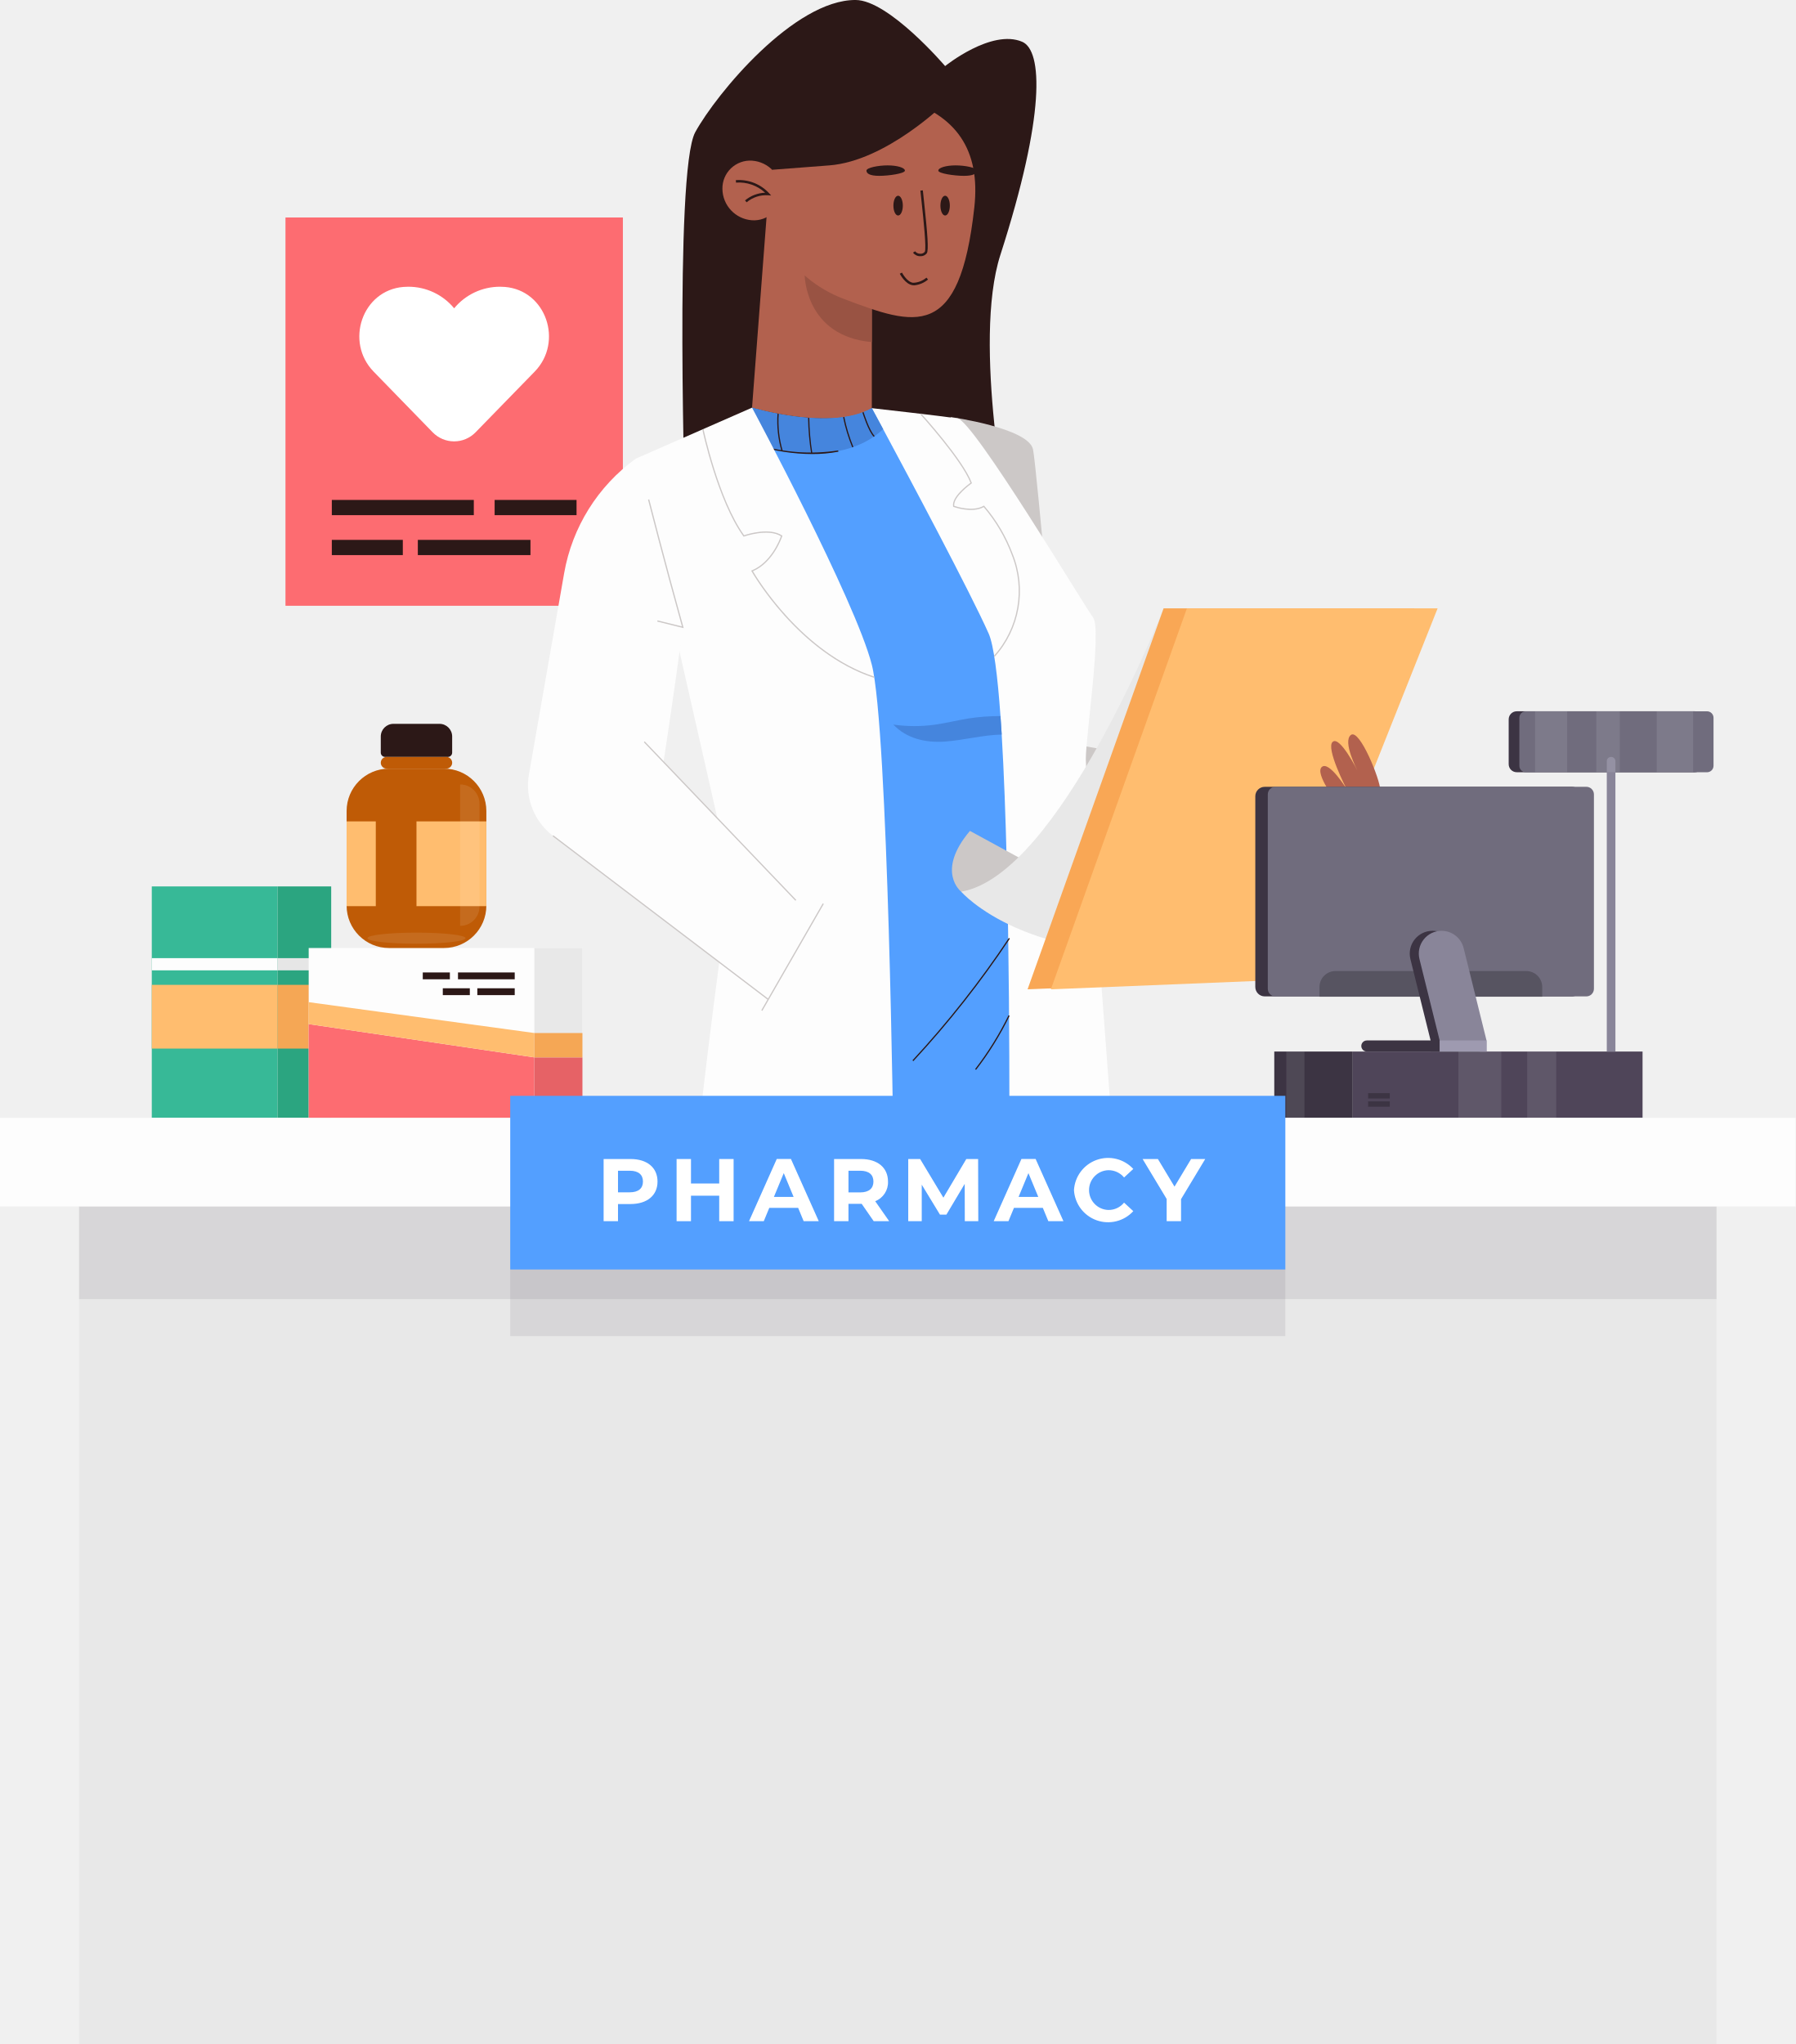
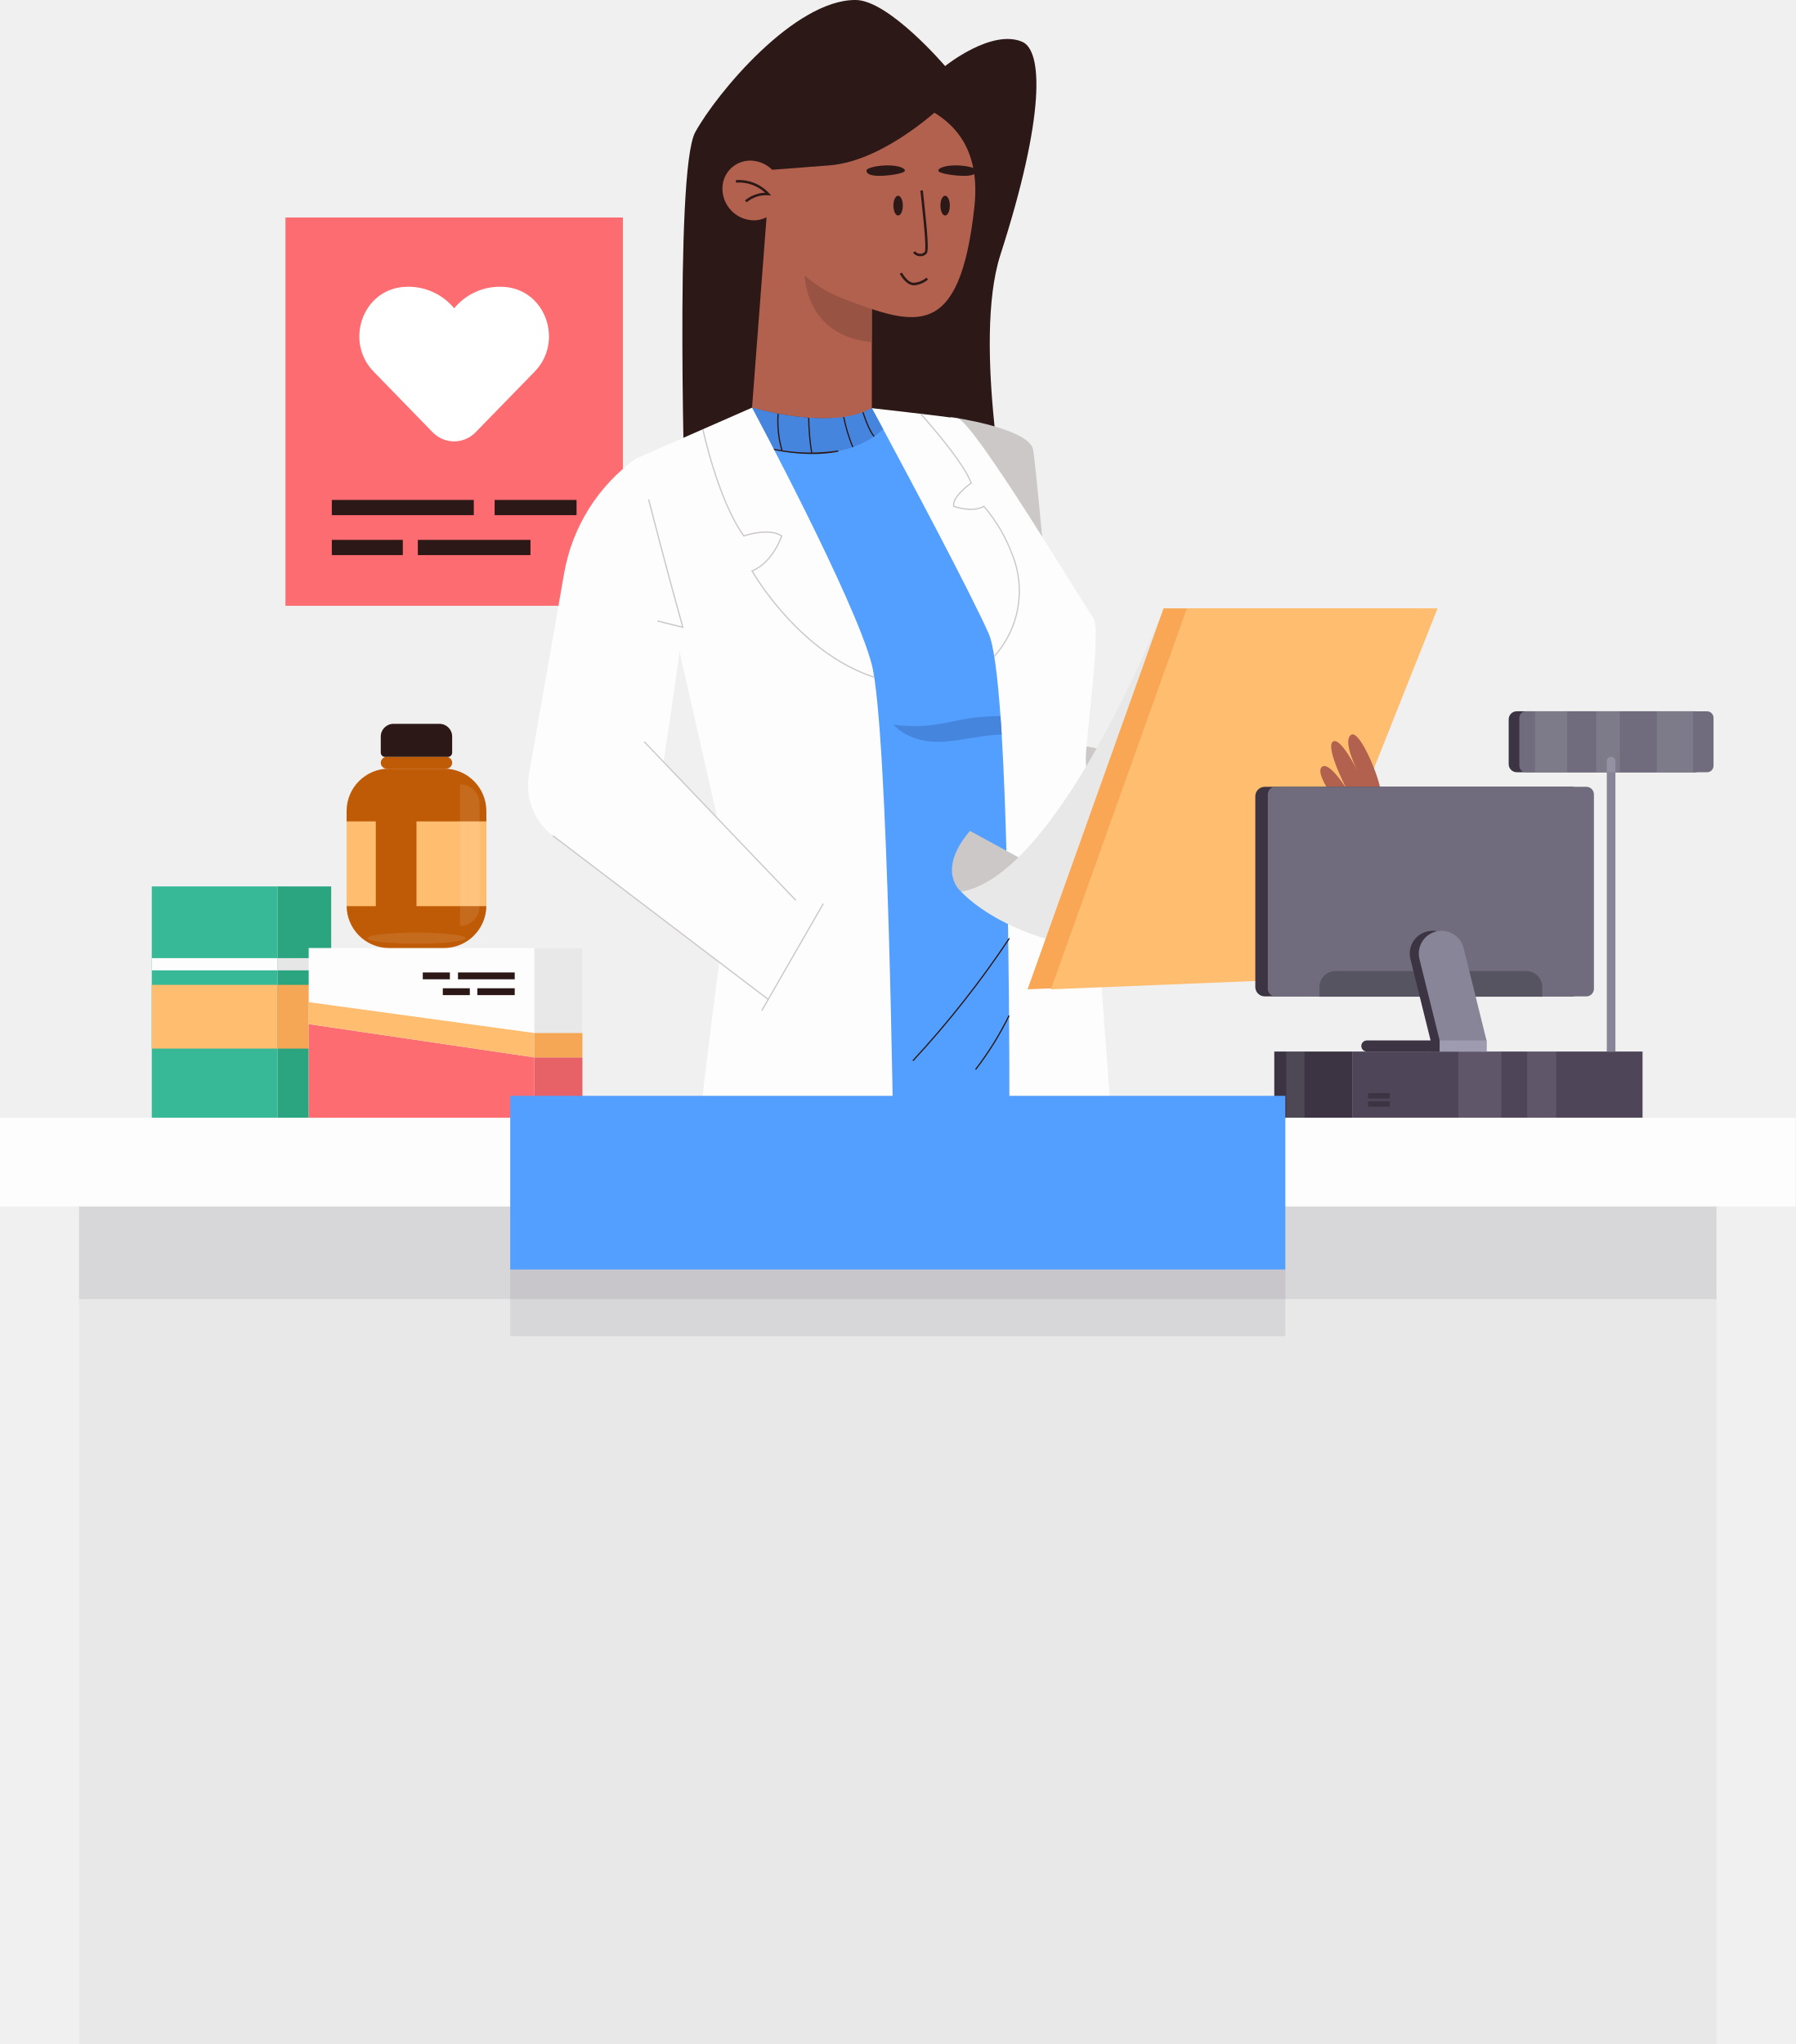
<svg xmlns="http://www.w3.org/2000/svg" width="293.449" height="334" viewBox="0 0 293.449 334">
  <g id="Grupo_83697" data-name="Grupo 83697" transform="translate(-67.976 -85.646)">
    <g id="Grupo_82964" data-name="Grupo 82964" transform="translate(114.632 121.184)">
      <rect id="Rectángulo_33793" data-name="Rectángulo 33793" width="55.141" height="63.448" transform="translate(0 0)" fill="#fd6c71" />
      <path id="Trazado_113531" data-name="Trazado 113531" d="M169.492,157.639c4.724-4.854,1.873-13.289-4.878-13.836q-.394-.033-.8-.032a9.7,9.7,0,0,0-7.486,3.523,9.7,9.7,0,0,0-7.485-3.523q-.4,0-.8.032c-6.751.547-9.6,8.982-4.878,13.836l9.658,9.926a4.887,4.887,0,0,0,7,0Z" transform="translate(-128.762 -132.456)" fill="#fff" />
      <g id="Grupo_82963" data-name="Grupo 82963" transform="translate(7.573 46.154)">
        <rect id="Rectángulo_33794" data-name="Rectángulo 33794" width="23.205" height="2.488" fill="#2c1817" />
        <rect id="Rectángulo_33795" data-name="Rectángulo 33795" width="11.603" height="2.488" transform="translate(0 6.527)" fill="#2c1817" />
        <rect id="Rectángulo_33796" data-name="Rectángulo 33796" width="18.408" height="2.488" transform="translate(14.057 6.527)" fill="#2c1817" />
        <rect id="Rectángulo_33797" data-name="Rectángulo 33797" width="13.388" height="2.488" transform="translate(26.608)" fill="#2c1817" />
      </g>
    </g>
    <g id="Grupo_82983" data-name="Grupo 82983" transform="translate(154.264 85.646)">
      <g id="Grupo_82968" data-name="Grupo 82968" transform="translate(25.23)">
        <path id="Trazado_113532" data-name="Trazado 113532" d="M249.267,96.444s-9.19-10.776-14.627-10.8c-10.011-.04-22.715,15.245-26.209,21.6s-1.588,64.314-1.588,64.314h52.912s-6.078-29.917-1.461-44.249c7.384-22.923,6.908-33.4,3.573-34.834C256.841,90.32,249.267,96.444,249.267,96.444Z" transform="translate(-206.324 -85.646)" fill="#2c1817" />
        <path id="Trazado_113533" data-name="Trazado 113533" d="M240.025,159.829v-25.9l-16.87-9.671-2.706,35.493S233.719,163.64,240.025,159.829Z" transform="translate(-209.063 -93.133)" fill="#b2614e" />
        <path id="Trazado_113534" data-name="Trazado 113534" d="M231.128,141.48s.084,9.939,10.968,10.892V141.48Z" transform="translate(-211.134 -96.474)" fill="#995343" />
        <path id="Trazado_113535" data-name="Trazado 113535" d="M257.421,123.235c-2.407,21.9-9.616,19.4-21.39,14.945-8.792-3.328-14.235-12.048-11.624-21.08a17.022,17.022,0,0,1,21.079-11.624C254.517,108.088,258.448,113.891,257.421,123.235Z" transform="translate(-209.704 -89.361)" fill="#b2614e" />
        <path id="Trazado_113536" data-name="Trazado 113536" d="M224.125,123.353a4.539,4.539,0,0,1-4.84,4.6,5.2,5.2,0,0,1-4.84-5.14,4.539,4.539,0,0,1,4.84-4.6A5.2,5.2,0,0,1,224.125,123.353Z" transform="translate(-207.899 -91.96)" fill="#b2614e" />
        <g id="Grupo_82965" data-name="Grupo 82965" transform="translate(8.735 29.415)">
          <path id="Trazado_113537" data-name="Trazado 113537" d="M218.928,125.777l-.262-.306a5.43,5.43,0,0,1,3.286-1.257,6.3,6.3,0,0,0-4.757-1.652l-.035-.4a6.682,6.682,0,0,1,5.435,2.131l.342.376-.507-.04A4.975,4.975,0,0,0,218.928,125.777Z" transform="translate(-217.16 -122.138)" fill="#2c1817" />
        </g>
        <path id="Trazado_113538" data-name="Trazado 113538" d="M249.934,120.027c0,.472-2.631.855-4.189.855s-2.095-.383-2.095-.855,1.9-.855,3.463-.855S249.934,119.555,249.934,120.027Z" transform="translate(-213.563 -92.148)" fill="#2c1817" />
        <path id="Trazado_113539" data-name="Trazado 113539" d="M250.652,126.941c0,.893-.344,1.616-.77,1.616s-.769-.723-.769-1.616.344-1.616.769-1.616S250.652,126.048,250.652,126.941Z" transform="translate(-214.622 -93.341)" fill="#2c1817" />
        <path id="Trazado_113540" data-name="Trazado 113540" d="M258.219,120.027c0,.472,2.632.855,4.19.855s2.094-.383,2.094-.855-1.9-.855-3.462-.855S258.219,119.555,258.219,120.027Z" transform="translate(-216.388 -92.148)" fill="#2c1817" />
        <path id="Trazado_113541" data-name="Trazado 113541" d="M258.644,126.941c0,.893.344,1.616.769,1.616s.77-.723.77-1.616-.345-1.616-.77-1.616S258.644,126.048,258.644,126.941Z" transform="translate(-216.47 -93.341)" fill="#2c1817" />
        <g id="Grupo_82966" data-name="Grupo 82966" transform="translate(37.698 31.101)">
          <path id="Trazado_113542" data-name="Trazado 113542" d="M254.3,134.992h-.048a1.418,1.418,0,0,1-1.162-.582l.34-.217a1.042,1.042,0,0,0,.833.4.887.887,0,0,0,.746-.309c.31-.456-.227-5.451-.515-8.135-.075-.7-.143-1.34-.2-1.876l.4-.04c.053.536.122,1.177.2,1.873.56,5.21.783,7.942.442,8.415A1.242,1.242,0,0,1,254.3,134.992Z" transform="translate(-253.091 -124.229)" fill="#2c1817" />
        </g>
        <g id="Grupo_82967" data-name="Grupo 82967" transform="translate(35.535 44.545)">
          <path id="Trazado_113543" data-name="Trazado 113543" d="M252.775,142.985a2.011,2.011,0,0,1-.25-.015c-1.228-.156-2.081-1.809-2.118-1.879l.359-.183c.007.015.793,1.533,1.809,1.662a3.478,3.478,0,0,0,2.187-.839l.261.307A4.064,4.064,0,0,1,252.775,142.985Z" transform="translate(-250.408 -140.908)" fill="#2c1817" />
        </g>
        <path id="Trazado_113544" data-name="Trazado 113544" d="M252.56,105.619s-9.6,9.476-18.922,10.191l-9.317.716s-3.1-10.589,1.523-13.765S252.56,105.619,252.56,105.619Z" transform="translate(-209.617 -88.786)" fill="#2c1817" />
      </g>
      <g id="Grupo_82982" data-name="Grupo 82982" transform="translate(0 66.614)">
        <path id="Trazado_113545" data-name="Trazado 113545" d="M260.75,170.193s12.709,1.781,13.437,5.28c.615,2.959,4.507,47.785,4.507,47.785l41.289,7.413L314.9,244.327l-42.956-5.718Z" transform="translate(-191.649 -168.656)" fill="#ccc8c7" />
        <path id="Trazado_113546" data-name="Trazado 113546" d="M244.735,168.388s11.391,1.282,14.011,1.673S279.469,200.7,280.9,202.61s-1.191,19.294-1.191,23.105,4.526,63.361,4.526,63.361h-20.4Z" transform="translate(-188.543 -168.306)" fill="#fdfdfd" />
        <path id="Trazado_113547" data-name="Trazado 113547" d="M262.492,289.057H239.148L221.407,174.435l-.953-6.145s12.921,3.9,19.571.076l.048.085c.039.077.114.219.219.41l.4.734c.1.2.219.419.352.658l.838,1.552c4.183,7.794,14.254,26.669,17.246,33.405.82,1.858,1.449,6.822,1.925,13.473.066.972.133,1.982.2,3.02C262.749,246.457,262.492,289.057,262.492,289.057Z" transform="translate(-183.834 -168.287)" fill="#539fff" />
        <path id="Trazado_113548" data-name="Trazado 113548" d="M241.883,171.805c-7.488,6.975-20.476,2.63-20.476,2.63l-.953-6.145s12.921,3.9,19.571.076l.048.085.219.41.4.734.352.658Z" transform="translate(-183.834 -168.287)" fill="#4585dd" />
        <g id="Grupo_82969" data-name="Grupo 82969" transform="translate(37.541 6.053)">
          <path id="Trazado_113549" data-name="Trazado 113549" d="M230.491,177.325a31.519,31.519,0,0,1-8.894-1.339l.064-.191a29.415,29.415,0,0,0,13.085.94l.039.2A22.454,22.454,0,0,1,230.491,177.325Z" transform="translate(-221.597 -175.795)" fill="#2c1817" />
        </g>
        <path id="Trazado_113550" data-name="Trazado 113550" d="M215.876,168.286s16.9,31.525,19.576,42.005,3.529,78.765,3.529,78.765H206.915s.929-10.958,5.478-44.067l-15.525-68.364Z" transform="translate(-179.26 -168.286)" fill="#fdfdfd" />
        <g id="Grupo_82970" data-name="Grupo 82970" transform="translate(28.486 3.503)">
          <path id="Trazado_113551" data-name="Trazado 113551" d="M238.434,213.278c-12.409-4.032-19.953-17.285-20.028-17.419l-.056-.1.106-.043c3.152-1.293,4.56-5.014,4.758-5.581-2.106-1.315-5.987.039-6.025.052l-.071.026-.044-.061c-4.251-5.9-6.686-17.364-6.71-17.48l.2-.041c.023.114,2.433,11.455,6.632,17.342.571-.192,4.156-1.317,6.2.035l.064.042-.023.073c-.014.043-1.384,4.262-4.792,5.734.713,1.22,8.088,13.4,19.858,17.228Z" transform="translate(-210.363 -172.632)" fill="#ccc8c7" />
        </g>
        <g id="Grupo_82971" data-name="Grupo 82971" transform="translate(64.089 0.932)">
          <path id="Trazado_113552" data-name="Trazado 113552" d="M266.721,209.212l-.152-.132a15.859,15.859,0,0,0,2.925-16.541,26,26,0,0,0-4.571-7.779c-1.924,1.056-4.814.012-4.936-.033l-.053-.019-.011-.056c-.3-1.525,2.37-3.531,2.835-3.868-1.464-3.772-8.156-11.13-8.224-11.205l.15-.136c.069.076,6.872,7.557,8.291,11.343l.027.073-.064.045c-.031.022-3.042,2.15-2.827,3.653.414.14,3.079.983,4.784-.011l.069-.041.055.06a26.111,26.111,0,0,1,4.666,7.907A16.052,16.052,0,0,1,266.721,209.212Z" transform="translate(-254.532 -169.442)" fill="#ccc8c7" />
        </g>
        <path id="Trazado_113553" data-name="Trazado 113553" d="M266.808,233.827c-3.1.067-6.146.915-9.233,1.144-3.182.228-6.288-.468-8.48-2.773a24.487,24.487,0,0,0,6.831.01c1.82-.257,3.621-.715,5.441-1.01a33.263,33.263,0,0,1,5.24-.391C266.674,231.779,266.741,232.789,266.808,233.827Z" transform="translate(-189.388 -180.411)" fill="#4585dd" />
        <g id="Grupo_82972" data-name="Grupo 82972" transform="translate(40.733 0.99)">
          <path id="Trazado_113554" data-name="Trazado 113554" d="M226.257,175.623a17.527,17.527,0,0,1-.656-6.109l.2.021a17.287,17.287,0,0,0,.649,6.029Z" transform="translate(-225.557 -169.514)" fill="#2c1817" />
        </g>
        <g id="Grupo_82973" data-name="Grupo 82973" transform="translate(45.776 1.666)">
          <path id="Trazado_113555" data-name="Trazado 113555" d="M232.319,176.188a40.4,40.4,0,0,1-.506-5.835h.2a40.133,40.133,0,0,0,.5,5.8Z" transform="translate(-231.813 -170.353)" fill="#2c1817" />
        </g>
        <g id="Grupo_82974" data-name="Grupo 82974" transform="translate(51.502 1.518)">
          <path id="Trazado_113556" data-name="Trazado 113556" d="M240.411,175.145a27.18,27.18,0,0,1-1.5-4.937l.2-.039a27.037,27.037,0,0,0,1.482,4.894Z" transform="translate(-238.916 -170.169)" fill="#2c1817" />
        </g>
        <g id="Grupo_82975" data-name="Grupo 82975" transform="translate(54.653 0.725)">
          <path id="Trazado_113557" data-name="Trazado 113557" d="M244.689,173.228c-.909-.912-1.825-3.857-1.864-3.983l.193-.059c.01.03.939,3.023,1.813,3.9Z" transform="translate(-242.825 -169.186)" fill="#2c1817" />
        </g>
        <g id="Grupo_82976" data-name="Grupo 82976" transform="translate(62.835 86.653)">
          <path id="Trazado_113558" data-name="Trazado 113558" d="M253.122,295.919l-.146-.139a160.048,160.048,0,0,0,15.755-19.995l.168.11A160.026,160.026,0,0,1,253.122,295.919Z" transform="translate(-252.976 -275.786)" fill="#2c1817" />
        </g>
        <g id="Grupo_82977" data-name="Grupo 82977" transform="translate(73.073 99.289)">
          <path id="Trazado_113559" data-name="Trazado 113559" d="M265.833,300.383l-.156-.127a51.088,51.088,0,0,0,5.459-8.793l.183.086A51.3,51.3,0,0,1,265.833,300.383Z" transform="translate(-265.677 -291.462)" fill="#2c1817" />
        </g>
        <path id="Trazado_113560" data-name="Trazado 113560" d="M192.632,178.632h0a29.366,29.366,0,0,0-11.7,18.719l-5.755,32.888a10.335,10.335,0,0,0,3.923,10.007L214.274,267l7.517-13.074-24.621-25.752s1.557-9.843,3.155-22C201.623,196.319,200.331,190.781,192.632,178.632Z" transform="translate(-175.024 -170.292)" fill="#fdfdfd" />
        <g id="Grupo_82978" data-name="Grupo 82978" transform="translate(38.126 80.996)">
          <path id="Trazado_113561" data-name="Trazado 113561" d="M222.5,286.338l-.175-.1,10.044-17.469.175.1Z" transform="translate(-222.322 -268.769)" fill="#ccc8c7" />
        </g>
        <g id="Grupo_82979" data-name="Grupo 82979" transform="translate(18.935 54.532)">
          <rect id="Rectángulo_33798" data-name="Rectángulo 33798" width="0.201" height="35.836" transform="translate(0 0.139) rotate(-43.713)" fill="#ccc8c7" />
        </g>
        <g id="Grupo_82980" data-name="Grupo 82980" transform="translate(4.017 69.873)">
          <rect id="Rectángulo_33799" data-name="Rectángulo 33799" width="0.202" height="44.195" transform="matrix(0.605, -0.796, 0.796, 0.605, 0, 0.161)" fill="#ccc8c7" />
        </g>
        <g id="Grupo_82981" data-name="Grupo 82981" transform="translate(19.617 14.985)">
          <path id="Trazado_113562" data-name="Trazado 113562" d="M205.189,207.92l-4.326-1.072.049-.2,3.989.988c-2.98-10.68-5.515-20.616-5.541-20.715l.2-.05c.025.1,2.587,10.136,5.586,20.877Z" transform="translate(-199.36 -186.876)" fill="#ccc8c7" />
        </g>
        <path id="Trazado_113563" data-name="Trazado 113563" d="M262.485,264.01s-4.2-3.267,1.438-9.925l11.957,6.511S270.844,268.219,262.485,264.01Z" transform="translate(-191.694 -184.925)" fill="#ccc8c7" />
        <path id="Trazado_113564" data-name="Trazado 113564" d="M295.934,208.971s-17.1,43.67-33.087,46.29c0,0,10.855,12.6,39.28,9.528,0,0,21.946-20.882,23.836-55.818Z" transform="translate(-192.055 -176.176)" fill="#e8e8e8" />
        <path id="Trazado_113565" data-name="Trazado 113565" d="M298.545,208.971l-22.232,62.25,39.065-1.588,24.138-60.662Z" transform="translate(-194.667 -176.176)" fill="#f9a755" />
        <path id="Trazado_113566" data-name="Trazado 113566" d="M303.273,208.971l-22.232,62.25,39.065-1.588,24.138-60.662Z" transform="translate(-195.584 -176.176)" fill="#ffbd6f" />
        <path id="Trazado_113567" data-name="Trazado 113567" d="M337.332,257.211s5.326-2.753,7.112-5.73.715-6.193.715-7.861-3.374-10.084-4.8-9.012,1.072,5.836,1.072,5.836-2.858-5.734-4.049-4.713,2.263,7.691,2.263,7.691-2.858-4.645-4.05-3.573,2.5,5.805,2.5,5.805-2.778-3.3-3.889-2.034,5.347,7.95,5.347,7.95Z" transform="translate(-205.868 -181.129)" fill="#b2614e" />
      </g>
    </g>
    <rect id="Rectángulo_33800" data-name="Rectángulo 33800" width="12.826" height="10.835" transform="translate(276.231 257.473)" fill="#3c3443" />
    <rect id="Rectángulo_33801" data-name="Rectángulo 33801" width="47.361" height="10.835" transform="translate(289.057 257.473)" fill="#4f4559" />
    <g id="Grupo_82984" data-name="Grupo 82984" transform="translate(273.129 214.212)">
      <path id="Trazado_113568" data-name="Trazado 113568" d="M363.139,296.564H344.883a.906.906,0,0,0-.906.906h0a.906.906,0,0,0,.906.906h18.256Z" transform="translate(-326.653 -255.115)" fill="#3c3443" />
      <rect id="Rectángulo_33802" data-name="Rectángulo 33802" width="53.299" height="34.247" rx="1.542" transform="translate(0 0.003)" fill="#3c3443" />
      <path id="Trazado_113569" data-name="Trazado 113569" d="M378.318,246.388v31.761a1.246,1.246,0,0,1-1.245,1.245H326.258a1.24,1.24,0,0,1-1.238-1.245V246.388a1.241,1.241,0,0,1,1.238-1.245h50.814A1.246,1.246,0,0,1,378.318,246.388Z" transform="translate(-322.977 -245.143)" fill="#706c7d" />
      <path id="Trazado_113570" data-name="Trazado 113570" d="M369.294,282.495H338.1A2.607,2.607,0,0,0,335.5,285.1v1.588h36.4V285.1A2.607,2.607,0,0,0,369.294,282.495Z" transform="translate(-325.009 -252.387)" fill="#575461" />
      <path id="Trazado_113571" data-name="Trazado 113571" d="M365.33,294.065h-8.124v-1.812l-3.3-13.3a3.721,3.721,0,0,1,3.612-4.616h0a3.721,3.721,0,0,1,3.611,2.825Z" transform="translate(-328.558 -250.804)" fill="#3c3443" />
      <path id="Trazado_113572" data-name="Trazado 113572" d="M366.7,294.065h-7.658v-1.812l-3.3-13.3a3.72,3.72,0,0,1,3.61-4.616h0a3.72,3.72,0,0,1,3.61,2.825l3.739,15.092Z" transform="translate(-328.913 -250.804)" fill="#898599" />
      <rect id="Rectángulo_33803" data-name="Rectángulo 33803" width="7.658" height="1.812" transform="translate(30.13 41.449)" fill="#9e9ab0" />
    </g>
    <rect id="Rectángulo_33804" data-name="Rectángulo 33804" width="3.541" height="0.873" transform="translate(291.565 264.275)" fill="#3c3443" />
    <rect id="Rectángulo_33805" data-name="Rectángulo 33805" width="3.541" height="0.873" transform="translate(291.565 265.618)" fill="#3c3443" />
    <g id="Grupo_82985" data-name="Grupo 82985" transform="translate(306.318 257.473)" opacity="0.1">
      <rect id="Rectángulo_33806" data-name="Rectángulo 33806" width="7.011" height="10.835" fill="#f9fafe" />
    </g>
    <g id="Grupo_82986" data-name="Grupo 82986" transform="translate(317.563 257.473)" opacity="0.1">
      <rect id="Rectángulo_33807" data-name="Rectángulo 33807" width="4.748" height="10.835" fill="#f9fafe" />
    </g>
    <g id="Grupo_82987" data-name="Grupo 82987" transform="translate(278.195 257.473)" opacity="0.1">
      <rect id="Rectángulo_33808" data-name="Rectángulo 33808" width="2.966" height="10.835" transform="translate(0)" fill="#f9fafe" />
    </g>
    <g id="Grupo_82991" data-name="Grupo 82991" transform="translate(314.539 201.871)">
      <rect id="Rectángulo_33809" data-name="Rectángulo 33809" width="31.736" height="9.958" rx="1.317" transform="translate(0 0.002)" fill="#3c3443" />
      <path id="Trazado_113573" data-name="Trazado 113573" d="M407.755,230.9v7.836a1.064,1.064,0,0,1-1.063,1.063H377.079a1.058,1.058,0,0,1-1.057-1.063V230.9a1.058,1.058,0,0,1,1.057-1.063h29.613A1.064,1.064,0,0,1,407.755,230.9Z" transform="translate(-374.277 -229.833)" fill="#706c7d" />
      <path id="Trazado_113574" data-name="Trazado 113574" d="M395.16,287.229h-1.411V239.788a.706.706,0,0,1,.705-.705h0a.706.706,0,0,1,.705.705Z" transform="translate(-377.715 -231.627)" fill="#898599" />
      <g id="Grupo_82988" data-name="Grupo 82988" transform="translate(4.313 0)" opacity="0.1">
        <rect id="Rectángulo_33810" data-name="Rectángulo 33810" width="5.239" height="9.96" fill="#f9fafe" />
      </g>
      <g id="Grupo_82989" data-name="Grupo 82989" transform="translate(14.322 0)" opacity="0.1">
        <rect id="Rectángulo_33811" data-name="Rectángulo 33811" width="3.829" height="9.96" fill="#f9fafe" />
      </g>
      <g id="Grupo_82990" data-name="Grupo 82990" transform="translate(24.196 0)" opacity="0.1">
        <rect id="Rectángulo_33812" data-name="Rectángulo 33812" width="5.945" height="9.96" fill="#f9fafe" />
      </g>
    </g>
    <g id="Grupo_82992" data-name="Grupo 82992" transform="translate(92.782 230.492)">
      <rect id="Rectángulo_33813" data-name="Rectángulo 33813" width="20.555" height="37.816" transform="translate(0)" fill="#37b997" />
      <rect id="Rectángulo_33814" data-name="Rectángulo 33814" width="8.766" height="37.816" transform="translate(20.555)" fill="#2ba580" />
      <rect id="Rectángulo_33815" data-name="Rectángulo 33815" width="20.555" height="10.414" transform="translate(0 16.084)" fill="#ffbd6f" />
      <rect id="Rectángulo_33816" data-name="Rectángulo 33816" width="20.555" height="1.994" transform="translate(0 11.72)" fill="#fdfdfd" />
      <rect id="Rectángulo_33817" data-name="Rectángulo 33817" width="8.766" height="10.414" transform="translate(20.555 16.084)" fill="#f5a755" />
      <rect id="Rectángulo_33818" data-name="Rectángulo 33818" width="8.766" height="1.994" transform="translate(20.555 11.72)" fill="#e6e6e6" />
    </g>
    <g id="Grupo_82993" data-name="Grupo 82993" transform="translate(118.426 240.556)">
      <rect id="Rectángulo_33819" data-name="Rectángulo 33819" width="44.737" height="27.784" fill="#fdfdfd" />
      <rect id="Rectángulo_33820" data-name="Rectángulo 33820" width="7.859" height="27.784" transform="translate(36.878)" fill="#e8e8e8" />
      <path id="Trazado_113575" data-name="Trazado 113575" d="M130.563,293.25l36.878,5.441V308.6H130.563Z" transform="translate(-130.563 -280.816)" fill="#fd6c71" />
      <path id="Trazado_113576" data-name="Trazado 113576" d="M130.563,292.386l36.878,5.441v-3.983L130.563,288.8Z" transform="translate(-130.563 -279.953)" fill="#ffbd6f" />
      <rect id="Rectángulo_33821" data-name="Rectángulo 33821" width="7.859" height="9.909" transform="translate(36.878 17.875)" fill="#e66266" />
      <rect id="Rectángulo_33822" data-name="Rectángulo 33822" width="7.859" height="3.983" transform="translate(36.878 13.892)" fill="#f5a755" />
      <rect id="Rectángulo_33823" data-name="Rectángulo 33823" width="9.27" height="1.119" transform="translate(24.4 3.993)" fill="#2c1817" />
      <rect id="Rectángulo_33824" data-name="Rectángulo 33824" width="4.43" height="1.119" transform="translate(18.643 3.993)" fill="#2c1817" />
      <rect id="Rectángulo_33825" data-name="Rectángulo 33825" width="6.11" height="1.119" transform="translate(27.56 6.579)" fill="#2c1817" />
      <rect id="Rectángulo_33826" data-name="Rectángulo 33826" width="4.416" height="1.119" transform="translate(21.917 6.579)" fill="#2c1817" />
    </g>
    <g id="Grupo_82994" data-name="Grupo 82994" transform="translate(124.622 203.924)">
      <rect id="Rectángulo_33827" data-name="Rectángulo 33827" width="22.839" height="29.311" rx="6.93" transform="translate(0 7.321)" fill="#bf5b06" />
      <path id="Trazado_113577" data-name="Trazado 113577" d="M145.881,237.786h10.264a.7.7,0,0,0,.7-.7v-2.634a2.071,2.071,0,0,0-2.071-2.071h-7.525a2.071,2.071,0,0,0-2.071,2.071v2.634A.7.7,0,0,0,145.881,237.786Z" transform="translate(-139.594 -232.38)" fill="#2c1817" />
      <rect id="Rectángulo_33828" data-name="Rectángulo 33828" width="4.769" height="13.852" transform="translate(0 15.941)" fill="#ffbd6f" />
      <rect id="Rectángulo_33829" data-name="Rectángulo 33829" width="11.419" height="13.852" transform="translate(11.419 15.941)" fill="#ffbd6f" />
      <path id="Trazado_113578" data-name="Trazado 113578" d="M161.272,267.774h0V244.667h0a3.16,3.16,0,0,1,3.16,3.16v16.787A3.16,3.16,0,0,1,161.272,267.774Z" transform="translate(-142.715 -234.763)" fill="#fff" opacity="0.1" />
      <path id="Trazado_113579" data-name="Trazado 113579" d="M158.507,275.613c0,.5-3.591.905-8.02.905s-8.02-.405-8.02-.905,3.591-.905,8.02-.905S158.507,275.113,158.507,275.613Z" transform="translate(-139.068 -240.589)" fill="#fff" opacity="0.1" />
    </g>
    <path id="Trazado_113580" data-name="Trazado 113580" d="M155.889,241h-9.751a.958.958,0,0,1-.958-.957h0a.958.958,0,0,1,.958-.958h9.751a.958.958,0,0,1,.958.958h0A.958.958,0,0,1,155.889,241Z" transform="translate(-14.972 -29.756)" fill="#bf5b06" />
    <g id="Grupo_82998" data-name="Grupo 82998" transform="translate(67.976 264.711)">
      <rect id="Rectángulo_33830" data-name="Rectángulo 33830" width="267.616" height="136.869" transform="translate(12.917 18.064)" fill="#e8e8e8" />
      <g id="Grupo_82995" data-name="Grupo 82995" transform="translate(12.917 18.064)" opacity="0.1">
        <rect id="Rectángulo_33831" data-name="Rectángulo 33831" width="267.616" height="15.152" fill="#3c3443" />
      </g>
      <rect id="Rectángulo_33832" data-name="Rectángulo 33832" width="293.449" height="14.468" transform="translate(0 3.596)" fill="#fdfdfd" />
      <rect id="Rectángulo_33833" data-name="Rectángulo 33833" width="126.676" height="28.38" transform="translate(83.386)" fill="#539fff" />
-       <g id="Grupo_82996" data-name="Grupo 82996" transform="translate(98.649 10.148)">
-         <path id="Trazado_113581" data-name="Trazado 113581" d="M199.168,324.283c0,2.264-1.7,3.672-4.412,3.672h-2.047v2.8h-2.351V320.6h4.4C197.47,320.6,199.168,322,199.168,324.283Zm-2.381,0c0-1.118-.725-1.77-2.162-1.77h-1.916v3.527h1.916C196.062,326.04,196.787,325.386,196.787,324.283Z" transform="translate(-190.358 -320.423)" fill="#fff" />
-         <path id="Trazado_113582" data-name="Trazado 113582" d="M214.471,320.6v10.159H212.12v-4.165h-4.615v4.165h-2.351V320.6h2.351V324.6h4.615V320.6Z" transform="translate(-193.227 -320.423)" fill="#fff" />
-         <path id="Trazado_113583" data-name="Trazado 113583" d="M227.867,328.579h-4.716l-.9,2.176h-2.41l4.529-10.159h2.322l4.543,10.159h-2.467Zm-.74-1.785-1.611-3.889-1.611,3.889Z" transform="translate(-196.076 -320.423)" fill="#fff" />
-         <path id="Trazado_113584" data-name="Trazado 113584" d="M243.559,330.756l-1.96-2.83h-2.163v2.83h-2.351V320.6h4.4c2.714,0,4.412,1.407,4.412,3.686a3.3,3.3,0,0,1-2.09,3.207l2.28,3.265Zm-2.206-8.243h-1.916v3.541h1.916c1.437,0,2.163-.668,2.163-1.771C243.515,323.165,242.79,322.513,241.352,322.513Z" transform="translate(-199.42 -320.423)" fill="#fff" />
-         <path id="Trazado_113585" data-name="Trazado 113585" d="M261.361,330.756l-.014-6.095-2.991,5.021H257.3l-2.975-4.891v5.965h-2.207V320.6h1.945l3.8,6.313,3.744-6.313h1.931l.028,10.159Z" transform="translate(-202.334 -320.423)" fill="#fff" />
-         <path id="Trazado_113586" data-name="Trazado 113586" d="M277.474,328.579h-4.716l-.9,2.176h-2.409l4.529-10.159H276.3l4.543,10.159h-2.468Zm-.74-1.785-1.611-3.889-1.611,3.889Z" transform="translate(-205.696 -320.423)" fill="#fff" />
-         <path id="Trazado_113587" data-name="Trazado 113587" d="M285.721,325.634a5.594,5.594,0,0,1,9.695-3.454l-1.509,1.394a3.269,3.269,0,0,0-2.554-1.191,3.251,3.251,0,0,0,0,6.5,3.239,3.239,0,0,0,2.554-1.2l1.509,1.393a5.584,5.584,0,0,1-9.695-3.44Z" transform="translate(-208.851 -320.381)" fill="#fff" />
-         <path id="Trazado_113588" data-name="Trazado 113588" d="M305.919,327.157v3.6h-2.351v-3.628l-3.933-6.531h2.5l2.715,4.513,2.714-4.513h2.307Z" transform="translate(-211.55 -320.423)" fill="#fff" />
-       </g>
      <g id="Grupo_82997" data-name="Grupo 82997" transform="translate(83.386 28.38)" opacity="0.1">
        <rect id="Rectángulo_33834" data-name="Rectángulo 33834" width="126.676" height="10.882" transform="translate(0)" fill="#3c3443" />
      </g>
    </g>
  </g>
</svg>
